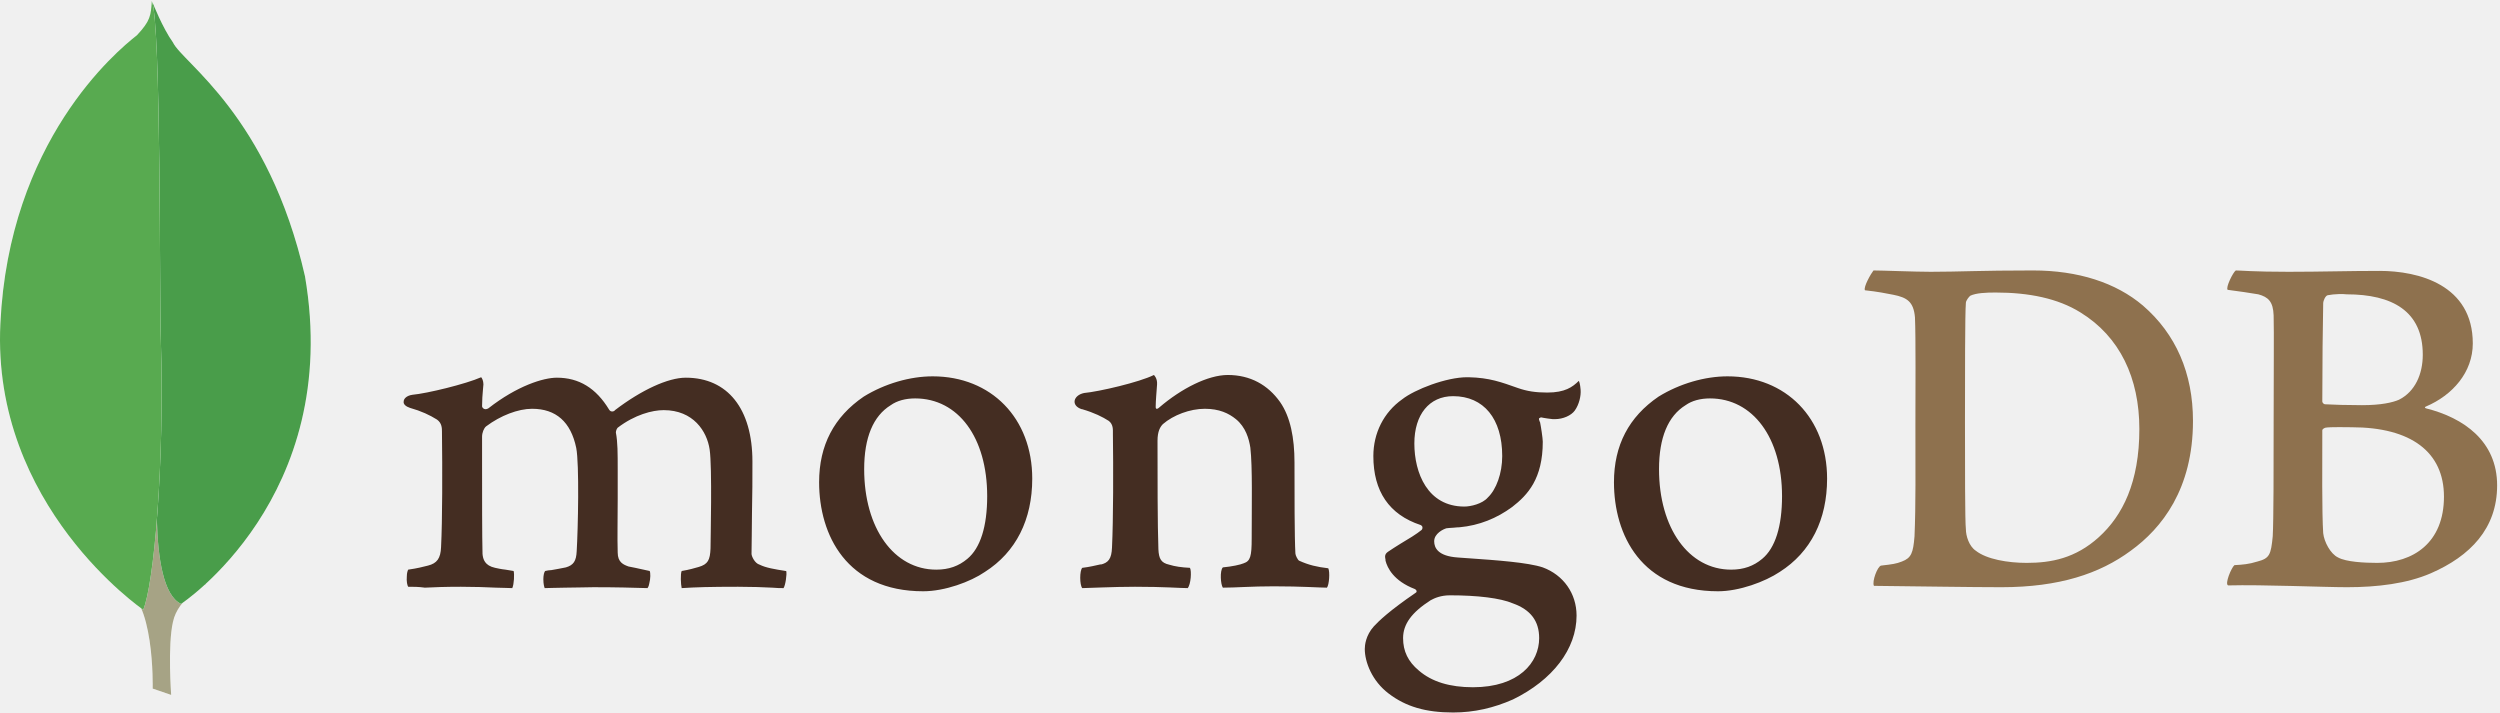
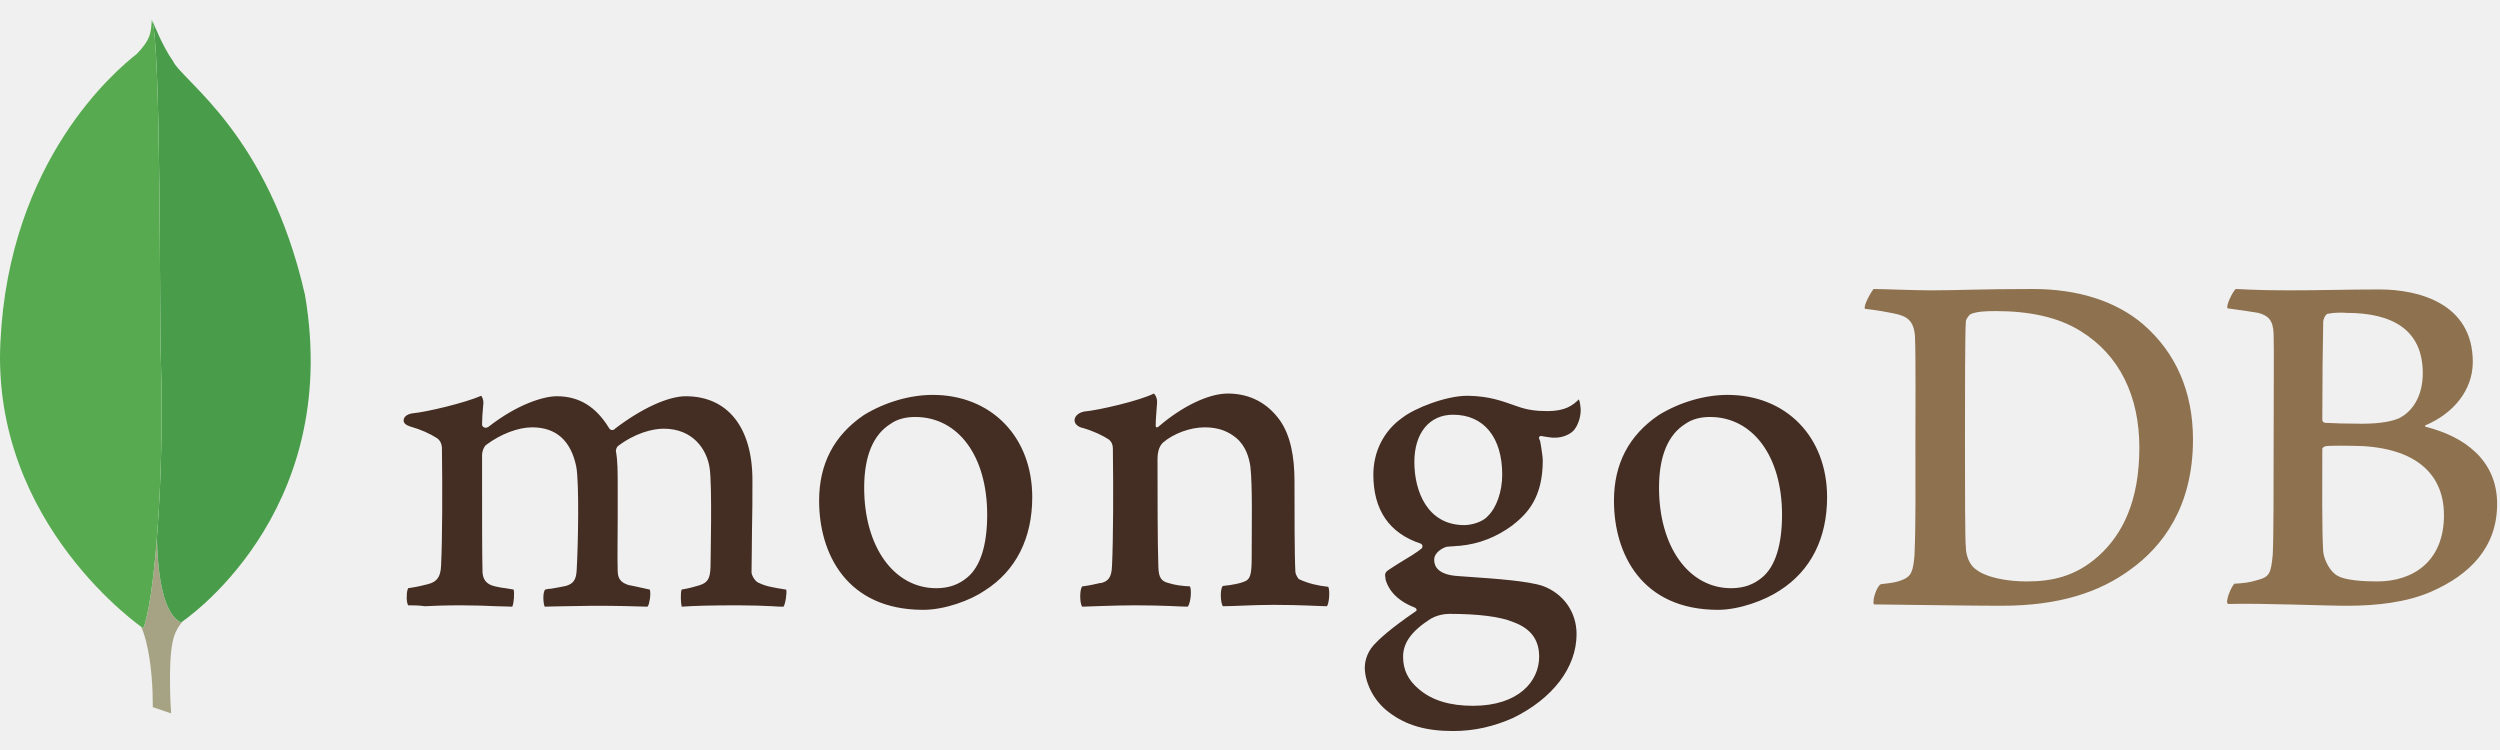
- <svg xmlns="http://www.w3.org/2000/svg" width="512px" height="146px" viewBox="0 0 512 146" version="1.1">
+ <svg xmlns="http://www.w3.org/2000/svg" width="500px" height="150px" viewBox="0 0 512 146" version="1.1">
  <defs />
  <g stroke="none" stroke-width="1" fill="none" fill-rule="evenodd">
    <g>
      <path d="M476.713,60.463 C476.252,60.555 475.791,61.57 475.791,62.124 C475.699,65.815 475.607,75.597 475.607,82.241 C475.607,82.426 475.883,82.795 476.16,82.795 C477.544,82.887 480.866,82.979 483.727,82.979 C487.695,82.979 490.002,82.426 491.295,81.873 C494.616,80.211 496.185,76.612 496.185,72.644 C496.185,63.693 489.91,60.278 480.589,60.278 C479.943,60.186 478.098,60.186 476.713,60.463 L476.713,60.463 L476.713,60.463 Z M500.523,101.713 C500.523,92.577 493.786,87.501 481.605,87.501 C481.051,87.501 477.175,87.409 476.252,87.593 C475.975,87.686 475.607,87.871 475.607,88.148 C475.607,94.699 475.514,105.128 475.791,109.187 C475.975,110.941 477.268,113.433 478.837,114.171 C480.497,115.094 484.281,115.278 486.865,115.278 C494.155,115.278 500.523,111.218 500.523,101.713 L500.523,101.713 L500.523,101.713 Z M457.889,55.388 C458.811,55.388 461.58,55.664 468.685,55.664 C475.422,55.664 480.774,55.48 487.326,55.48 C495.354,55.48 506.428,58.34 506.428,70.337 C506.428,76.243 502.275,80.95 496.831,83.257 C496.555,83.349 496.555,83.533 496.831,83.625 C504.582,85.564 511.412,90.362 511.412,99.406 C511.412,108.265 505.875,113.894 497.846,117.401 C492.955,119.523 486.865,120.261 480.682,120.261 C475.975,120.261 463.333,119.708 456.32,119.893 C455.582,119.615 456.966,116.293 457.611,115.74 C459.273,115.647 460.564,115.555 462.318,115.001 C464.81,114.356 465.086,113.617 465.455,109.834 C465.64,106.604 465.64,95.16 465.64,87.04 C465.64,75.874 465.733,68.307 465.64,64.616 C465.548,61.755 464.533,60.832 462.503,60.278 C460.934,60.002 458.35,59.632 456.227,59.356 C455.765,58.894 457.334,55.756 457.889,55.388 L457.889,55.388 L457.889,55.388 Z M404.641,112.787 C406.857,114.539 411.194,115.278 415.07,115.278 C420.053,115.278 425.036,114.356 429.835,110.018 C434.726,105.589 438.14,98.76 438.14,87.871 C438.14,77.442 434.172,68.952 426.051,63.97 C421.437,61.108 415.531,59.909 408.702,59.909 C406.672,59.909 404.734,60.002 403.535,60.555 C403.257,60.74 402.612,61.57 402.612,62.031 C402.427,63.877 402.427,78.088 402.427,86.394 C402.427,94.976 402.427,106.973 402.612,108.357 C402.612,109.742 403.257,111.864 404.641,112.787 L404.641,112.787 L404.641,112.787 Z M383.693,55.388 C385.447,55.388 392.183,55.664 395.413,55.664 C401.228,55.664 405.38,55.388 416.361,55.388 C425.589,55.388 433.341,57.879 438.878,62.585 C445.614,68.399 449.122,76.428 449.122,86.209 C449.122,100.144 442.754,108.173 436.386,112.787 C430.02,117.493 421.714,120.261 409.902,120.261 C403.627,120.261 392.83,120.077 383.878,119.984 L383.786,119.984 C383.325,119.154 384.524,115.924 385.262,115.832 C387.662,115.555 388.308,115.462 389.508,115.001 C391.445,114.263 391.815,113.248 392.092,109.834 C392.368,103.466 392.276,95.807 392.276,87.132 C392.276,80.95 392.368,68.86 392.183,64.984 C391.907,61.755 390.523,60.925 387.754,60.37 C386.37,60.094 384.524,59.724 381.941,59.448 C381.571,58.801 383.232,55.941 383.693,55.388 L383.693,55.388 L383.693,55.388 Z" fill="#8E714E" />
      <path d="M272.033,116.385 C269.726,116.108 268.065,115.74 266.035,114.817 C265.758,114.632 265.296,113.71 265.296,113.34 C265.112,110.11 265.112,100.882 265.112,94.699 C265.112,89.716 264.282,85.379 262.159,82.334 C259.667,78.826 256.068,76.797 251.454,76.797 C247.394,76.797 241.949,79.565 237.427,83.441 C237.335,83.533 236.597,84.18 236.689,83.164 C236.689,82.149 236.874,80.119 236.966,78.735 C237.059,77.442 236.32,76.797 236.32,76.797 C233.367,78.273 225.062,80.211 222.016,80.488 C219.802,80.95 219.248,83.072 221.555,83.81 L221.648,83.81 C224.139,84.548 225.8,85.379 227.091,86.209 C228.014,86.948 227.922,87.963 227.922,88.794 C228.014,95.715 228.014,106.327 227.738,112.141 C227.646,114.448 227,115.278 225.339,115.647 L225.523,115.555 C224.231,115.832 223.216,116.108 221.647,116.293 C221.093,116.847 221.093,119.8 221.647,120.446 C222.662,120.446 228.014,120.169 232.445,120.169 C238.535,120.169 241.673,120.446 243.241,120.446 C243.887,119.708 244.072,116.939 243.703,116.293 C241.949,116.201 240.657,116.017 239.458,115.647 C237.797,115.278 237.335,114.448 237.242,112.51 C237.059,107.618 237.059,97.283 237.059,90.27 C237.059,88.332 237.612,87.409 238.165,86.855 C240.288,85.01 243.703,83.718 246.748,83.718 C249.701,83.718 251.639,84.641 253.115,85.841 C255.145,87.501 255.791,89.9 256.068,91.654 C256.529,95.622 256.345,103.466 256.345,110.295 C256.345,113.986 256.068,114.909 254.684,115.37 C254.038,115.647 252.377,116.017 250.439,116.201 C249.793,116.847 249.978,119.708 250.439,120.354 C253.115,120.354 256.253,120.077 260.867,120.077 C266.588,120.077 270.28,120.354 271.756,120.354 C272.217,119.8 272.402,117.124 272.033,116.385 L272.033,116.385 L272.033,116.385 Z M297.595,81.134 C292.704,81.134 289.659,84.918 289.659,90.823 C289.659,96.822 292.335,103.743 299.902,103.743 C301.194,103.743 303.594,103.189 304.7,101.897 C306.454,100.236 307.654,96.914 307.654,93.408 C307.654,85.748 303.87,81.134 297.595,81.134 L297.595,81.134 L297.595,81.134 Z M296.949,121.922 C295.104,121.922 293.811,122.476 292.981,122.938 C289.105,125.429 287.352,127.828 287.352,130.69 C287.352,133.365 288.367,135.487 290.582,137.333 C293.258,139.64 296.949,140.748 301.655,140.748 C311.068,140.748 315.221,135.672 315.221,130.69 C315.221,127.182 313.467,124.875 309.869,123.584 C307.285,122.476 302.578,121.922 296.949,121.922 L296.949,121.922 L296.949,121.922 Z M297.595,145.916 C291.966,145.916 287.905,144.716 284.399,142.04 C280.984,139.456 279.508,135.58 279.508,132.904 C279.508,132.166 279.693,130.135 281.354,128.29 C282.368,127.182 284.583,125.06 289.844,121.461 C290.028,121.369 290.12,121.277 290.12,121.092 C290.12,120.907 289.935,120.722 289.751,120.631 C285.414,118.97 284.122,116.293 283.752,114.817 L283.752,114.632 C283.661,114.078 283.476,113.525 284.307,112.971 C284.953,112.51 285.876,111.956 286.89,111.31 C288.459,110.387 290.12,109.372 291.135,108.541 C291.32,108.357 291.32,108.173 291.32,107.988 C291.32,107.803 291.135,107.618 290.951,107.527 C284.492,105.404 281.262,100.605 281.262,93.408 C281.262,88.701 283.384,84.456 287.167,81.78 C289.751,79.749 296.211,77.258 300.456,77.258 L300.733,77.258 C305.07,77.35 307.469,78.273 310.883,79.473 C312.729,80.119 314.483,80.395 316.882,80.395 C320.481,80.395 322.05,79.288 323.341,77.997 C323.434,78.181 323.619,78.643 323.711,79.842 C323.803,81.042 323.434,82.795 322.511,84.087 C321.773,85.102 320.112,85.841 318.451,85.841 L317.989,85.841 C316.328,85.656 315.59,85.471 315.59,85.471 L315.221,85.656 C315.129,85.841 315.221,86.025 315.313,86.302 L315.406,86.487 C315.59,87.317 315.959,89.808 315.959,90.455 C315.959,98.022 312.914,101.343 309.684,103.835 C306.546,106.142 302.948,107.618 298.887,107.988 C298.795,107.988 298.426,107.988 297.595,108.08 C297.134,108.08 296.488,108.173 296.395,108.173 L296.303,108.173 C295.565,108.357 293.72,109.28 293.72,110.848 C293.72,112.232 294.55,113.894 298.518,114.171 C299.348,114.263 300.179,114.263 301.102,114.356 C306.362,114.724 312.914,115.186 315.959,116.201 C320.204,117.769 322.88,121.553 322.88,126.075 C322.88,132.904 317.989,139.272 309.869,143.239 C305.901,144.993 301.932,145.916 297.595,145.916 L297.595,145.916 L297.595,145.916 Z M350.196,81.595 C348.258,81.595 346.504,82.056 345.212,82.979 C341.614,85.194 339.768,89.624 339.768,96.083 C339.768,108.173 345.858,116.663 354.533,116.663 C357.117,116.663 359.147,115.924 360.9,114.448 C363.576,112.232 364.961,107.803 364.961,101.62 C364.961,89.624 358.962,81.595 350.196,81.595 L350.196,81.595 L350.196,81.595 Z M351.857,121.092 C336.169,121.092 330.54,109.557 330.54,98.76 C330.54,91.193 333.585,85.379 339.675,81.226 C344.013,78.55 349.181,77.074 353.795,77.074 C365.791,77.074 374.189,85.656 374.189,98.022 C374.189,106.419 370.867,113.063 364.499,117.124 C361.454,119.154 356.194,121.092 351.856,121.092 L351.857,121.092 L351.857,121.092 Z M187.411,81.595 C185.473,81.595 183.72,82.056 182.427,82.979 C178.829,85.194 176.983,89.624 176.983,96.083 C176.983,108.173 183.073,116.663 191.748,116.663 C194.332,116.663 196.362,115.924 198.116,114.448 C200.791,112.232 202.176,107.803 202.176,101.62 C202.176,89.624 196.27,81.595 187.411,81.595 L187.411,81.595 L187.411,81.595 Z M189.072,121.092 C173.384,121.092 167.755,109.557 167.755,98.76 C167.755,91.193 170.8,85.379 176.89,81.226 C181.228,78.55 186.396,77.074 191.01,77.074 C203.007,77.074 211.404,85.656 211.404,98.022 C211.404,106.419 208.082,113.063 201.714,117.124 C198.761,119.154 193.501,121.092 189.072,121.092 L189.072,121.092 L189.072,121.092 Z M83.594,120.169 C83.409,119.893 83.225,119.062 83.317,118.047 C83.317,117.308 83.502,116.847 83.594,116.663 C85.532,116.385 86.547,116.108 87.654,115.832 C89.5,115.37 90.238,114.356 90.33,112.049 C90.608,106.512 90.608,95.991 90.515,88.701 L90.515,88.516 C90.515,87.686 90.515,86.67 89.5,85.932 C88.023,85.01 86.27,84.18 83.963,83.533 C83.132,83.257 82.579,82.795 82.671,82.241 C82.671,81.688 83.225,81.042 84.425,80.857 C87.47,80.58 95.406,78.643 98.543,77.258 C98.728,77.442 99.005,77.997 99.005,78.735 L98.913,79.749 C98.82,80.765 98.728,81.965 98.728,83.164 C98.728,83.533 99.097,83.81 99.466,83.81 C99.651,83.81 99.836,83.718 100.02,83.625 C105.926,79.011 111.278,77.35 114.046,77.35 C118.569,77.35 122.075,79.473 124.752,83.902 C124.936,84.18 125.121,84.271 125.398,84.271 C125.582,84.271 125.859,84.18 125.951,83.995 C131.396,79.842 136.84,77.35 140.439,77.35 C149.021,77.35 154.097,83.718 154.097,94.515 C154.097,97.56 154.097,101.528 154.005,105.128 C154.005,108.357 153.913,111.31 153.913,113.433 C153.913,113.894 154.558,115.37 155.574,115.647 C156.865,116.293 158.619,116.57 160.926,116.939 L161.018,116.939 C161.203,117.585 160.834,119.984 160.465,120.446 C159.911,120.446 159.08,120.446 158.158,120.354 C156.404,120.261 153.913,120.169 151.144,120.169 C145.423,120.169 142.47,120.261 139.608,120.446 C139.425,119.708 139.332,117.493 139.608,116.939 C141.27,116.663 142.1,116.385 143.116,116.108 C144.962,115.555 145.423,114.724 145.515,112.325 C145.515,110.572 145.884,95.622 145.33,92.023 C144.777,88.332 142.008,83.995 135.917,83.995 C133.61,83.995 130.012,84.918 126.505,87.593 C126.321,87.778 126.136,88.239 126.136,88.516 L126.136,88.609 C126.505,90.546 126.505,92.762 126.505,96.176 L126.505,102.174 C126.505,106.327 126.412,110.203 126.505,113.155 C126.505,115.186 127.705,115.647 128.72,116.017 C129.274,116.108 129.642,116.201 130.104,116.293 C130.935,116.478 131.765,116.663 133.057,116.939 C133.242,117.308 133.242,118.508 132.965,119.523 C132.872,120.077 132.687,120.354 132.596,120.446 C129.458,120.354 126.228,120.261 121.522,120.261 C120.138,120.261 117.738,120.354 115.708,120.354 C114.046,120.354 112.478,120.446 111.556,120.446 C111.463,120.261 111.278,119.615 111.278,118.6 C111.278,117.769 111.463,117.124 111.648,116.939 C112.109,116.847 112.478,116.755 112.94,116.755 C114.046,116.57 114.969,116.385 115.892,116.201 C117.461,115.74 118.015,114.909 118.107,112.879 C118.384,108.265 118.661,95.069 118.015,91.746 C116.908,86.394 113.863,83.718 108.971,83.718 C106.111,83.718 102.511,85.102 99.559,87.317 C99.097,87.686 98.728,88.609 98.728,89.439 L98.728,94.884 C98.728,101.528 98.728,109.834 98.82,113.433 C98.913,114.539 99.281,115.832 101.404,116.293 C101.866,116.385 102.604,116.57 103.527,116.663 L105.188,116.939 C105.373,117.493 105.28,119.708 104.911,120.446 C103.988,120.446 102.881,120.354 101.588,120.354 C99.651,120.261 97.159,120.169 94.391,120.169 C91.161,120.169 88.854,120.261 87.008,120.354 C85.716,120.169 84.701,120.169 83.594,120.169 L83.594,120.169 L83.594,120.169 Z" fill="#442D22" />
      <g>
        <path d="M35.053,142.317 L31.27,141.024 C31.27,141.024 31.732,121.738 24.811,120.354 C20.197,115.001 25.549,-106.659 42.159,119.615 C42.159,119.615 36.438,122.476 35.423,127.367 C34.315,132.166 35.053,142.317 35.053,142.317 L35.053,142.317 L35.053,142.317 Z" fill="#FFFFFF" />
        <path d="M35.053,142.317 L31.27,141.024 C31.27,141.024 31.732,121.738 24.811,120.354 C20.197,115.001 25.549,-106.659 42.159,119.615 C42.159,119.615 36.438,122.476 35.423,127.367 C34.315,132.166 35.053,142.317 35.053,142.317 L35.053,142.317 L35.053,142.317 Z" fill="#A6A385" />
        <path d="M37.084,123.676 C37.084,123.676 70.213,101.897 62.461,56.587 C54.987,23.643 37.36,12.846 35.423,8.693 C33.301,5.74 31.27,0.572 31.27,0.572 L32.655,92.207 C32.655,92.3 29.794,120.261 37.084,123.676" fill="#FFFFFF" />
        <path d="M37.084,123.676 C37.084,123.676 70.213,101.897 62.461,56.587 C54.987,23.643 37.36,12.846 35.423,8.693 C33.301,5.74 31.27,0.572 31.27,0.572 L32.655,92.207 C32.655,92.3 29.794,120.261 37.084,123.676" fill="#499D4A" />
        <path d="M29.333,124.875 C29.333,124.875 -1.767,103.65 0.079,66.277 C1.832,28.903 23.795,10.539 28.04,7.216 C30.809,4.264 30.901,3.156 31.086,0.203 C33.024,4.356 32.655,62.309 32.931,69.137 C33.762,95.437 31.455,119.893 29.333,124.875 L29.333,124.875 L29.333,124.875 Z" fill="#FFFFFF" />
        <path d="M29.333,124.875 C29.333,124.875 -1.767,103.65 0.079,66.277 C1.832,28.903 23.795,10.539 28.04,7.216 C30.809,4.264 30.901,3.156 31.086,0.203 C33.024,4.356 32.655,62.309 32.931,69.137 C33.762,95.437 31.455,119.893 29.333,124.875 L29.333,124.875 L29.333,124.875 Z" fill="#58AA50" />
      </g>
    </g>
  </g>
</svg>
